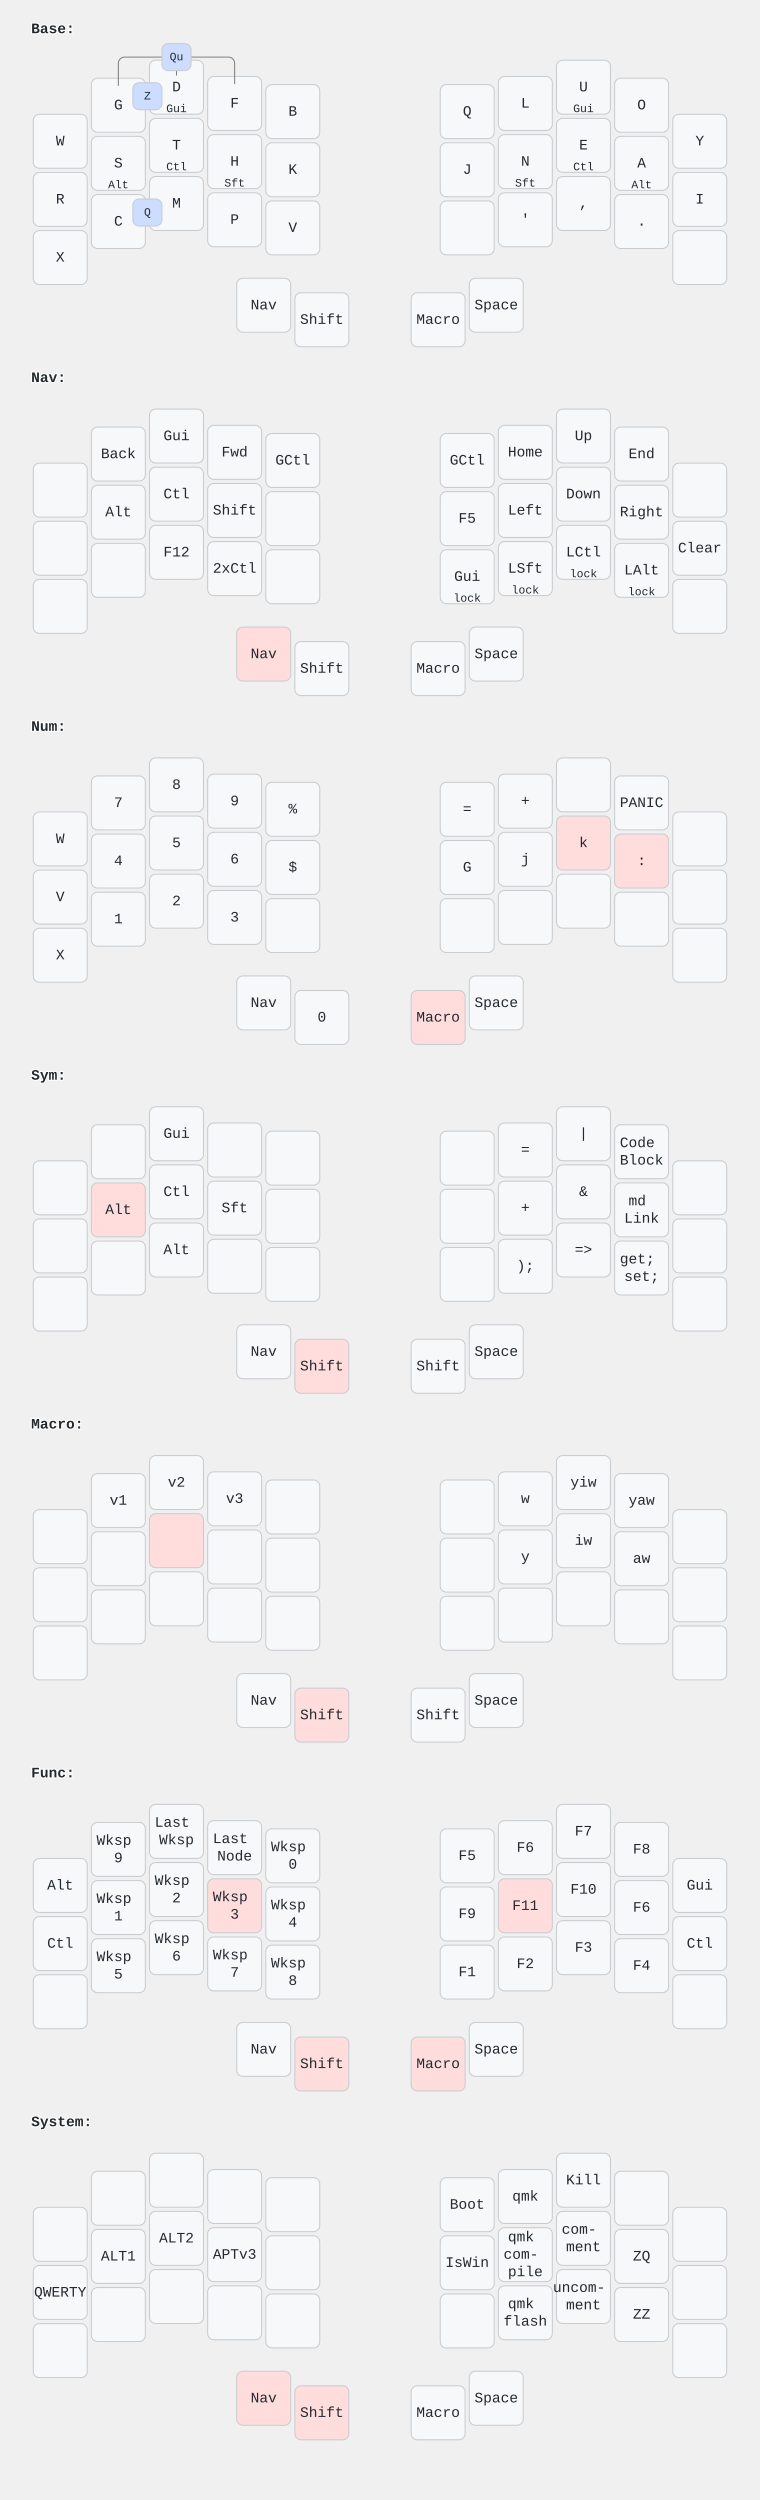
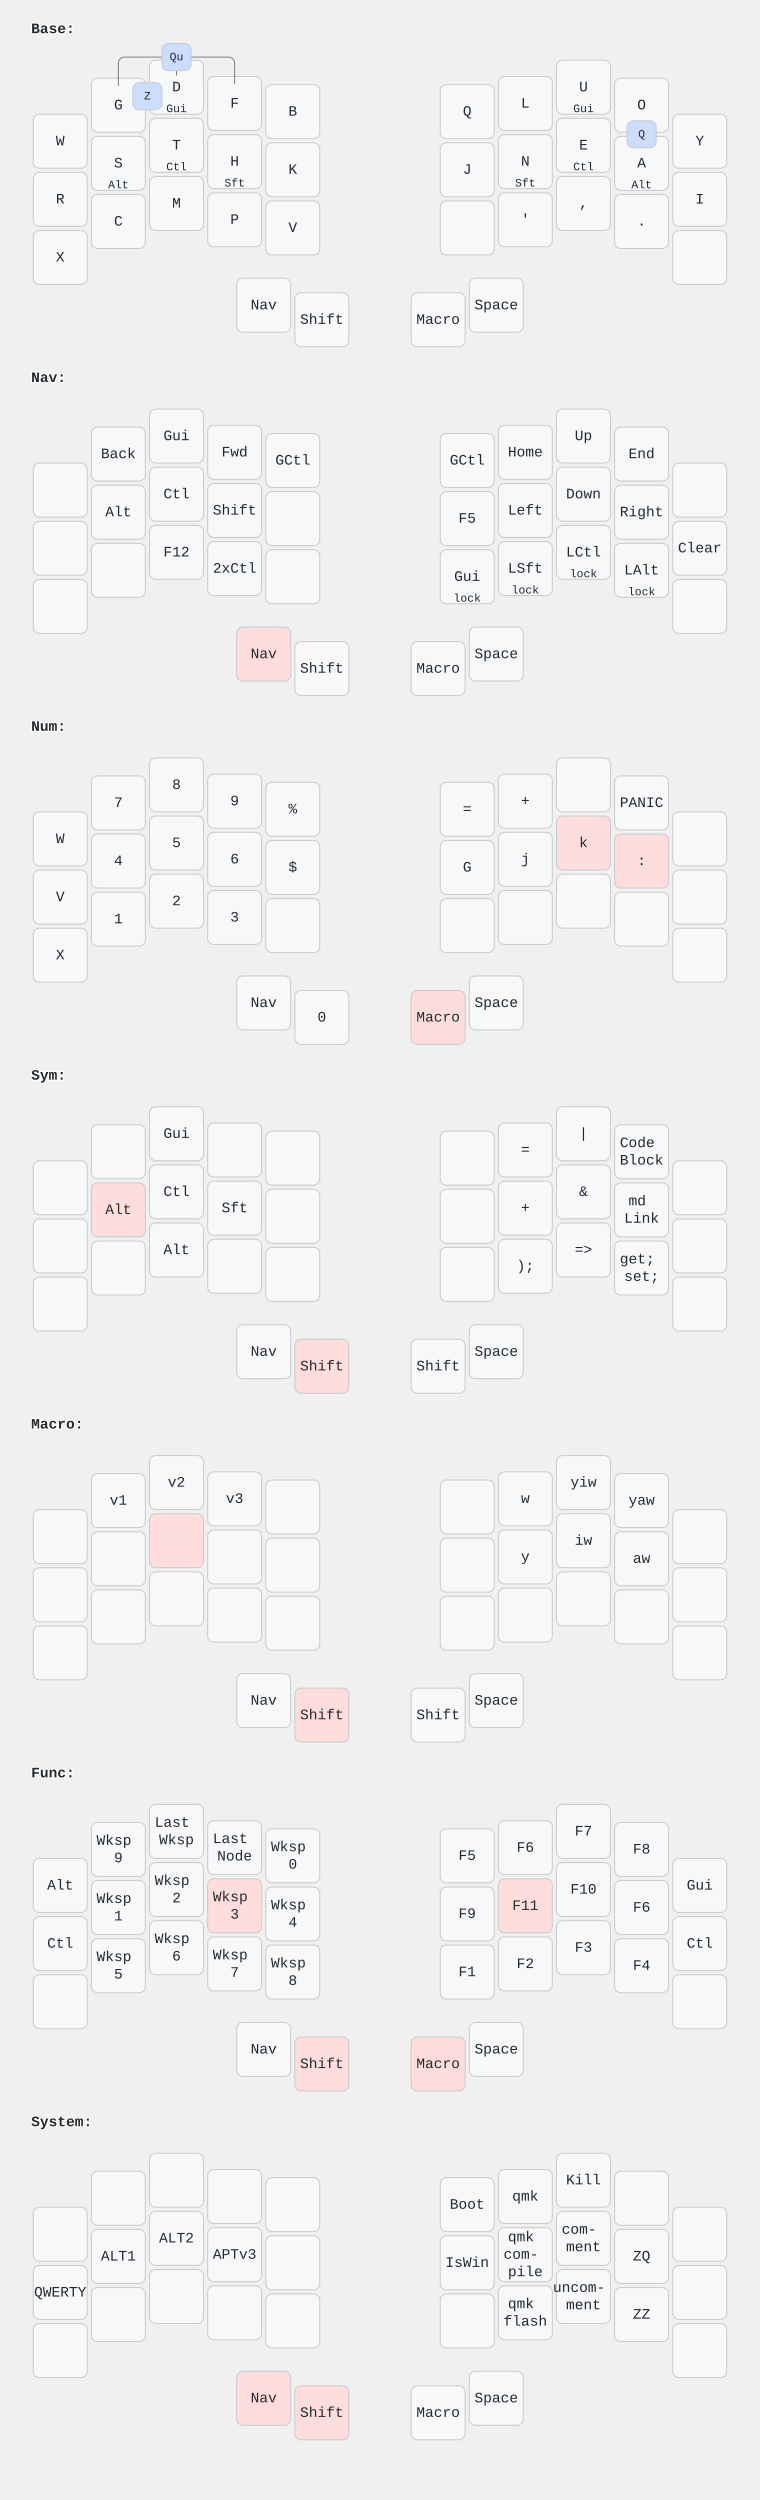
<svg xmlns="http://www.w3.org/2000/svg" width="732.0" height="2408.0" viewBox="0 0 732.0 2408.0">
  <style>/* font and background color specifications */
svg {
    font-family: SFMono-Regular,Consolas,Liberation Mono,Menlo,monospace;
    font-size: 14px;
    font-kerning: normal;
    text-rendering: optimizeLegibility;
    fill: #24292e;
}

/* default key styling */
rect {
    fill: #f6f8fa;
    stroke: #c9cccf;
    stroke-width: 1;
}

/* color accent for combo boxes */
rect.combo {
    fill: #cdf;
}

/* color accent for held keys */
rect.held, rect.combo.held {
    fill: #fdd;
}

/* color accent for ghost (optional) keys */
rect.ghost, rect.combo.ghost {
    fill: #ddd;
}

text {
    text-anchor: middle;
    dominant-baseline: middle;
}

/* styling for layer labels */
text.label {
    font-weight: bold;
    text-anchor: start;
    stroke: white;
    stroke-width: 2;
    paint-order: stroke;
}

/* styling for combo tap, and key hold/shifted label text */
text.combo, text.hold, text.shifted {
    font-size: 11px;
}

text.hold {
    text-anchor: middle;
    dominant-baseline: auto;
}

text.shifted {
    text-anchor: middle;
    dominant-baseline: hanging;
}

/* styling for hold/shifted label text in combo box */
text.combo.hold, text.combo.shifted {
    font-size: 8px;
}

/* styling for combo dendrons */
path {
    stroke-width: 1;
    stroke: gray;
    fill: none;
}
</style>
  <g class="layer-Base">
    <text x="30.0" y="28.0" class="label">Base:</text>
    <rect rx="6.0" ry="6.0" x="32.0" y="110.08" width="52.0" height="52.0" class="" />
    <text x="58.0" y="136.08" class="tap">W</text>
    <rect rx="6.0" ry="6.0" x="88.0" y="75.36" width="52.0" height="52.0" class="" />
    <text x="114.0" y="101.36" class="tap">G</text>
    <rect rx="6.0" ry="6.0" x="144.0" y="58.0" width="52.0" height="52.0" class="" />
    <text x="170.0" y="84.0" class="tap">D</text>
    <text x="170.0" y="108.0" class="hold">Gui</text>
    <rect rx="6.0" ry="6.0" x="200.0" y="73.68" width="52.0" height="52.0" class="" />
    <text x="226.0" y="99.68" class="tap">F</text>
    <rect rx="6.0" ry="6.0" x="256.0" y="81.52" width="52.0" height="52.0" class="" />
    <text x="282.0" y="107.52" class="tap">B</text>
    <rect rx="6.0" ry="6.0" x="424.0" y="81.52" width="52.0" height="52.0" class="" />
    <text x="450.0" y="107.52" class="tap">Q</text>
    <rect rx="6.0" ry="6.0" x="480.0" y="73.68" width="52.0" height="52.0" class="" />
    <text x="506.0" y="99.68" class="tap">L</text>
    <rect rx="6.0" ry="6.0" x="536.0" y="58.0" width="52.0" height="52.0" class="" />
    <text x="562.0" y="84.0" class="tap">U</text>
    <text x="562.0" y="108.0" class="hold">Gui</text>
    <rect rx="6.0" ry="6.0" x="592.0" y="75.36" width="52.0" height="52.0" class="" />
    <text x="618.0" y="101.36" class="tap">O</text>
    <rect rx="6.0" ry="6.0" x="648.0" y="110.08" width="52.0" height="52.0" class="" />
    <text x="674.0" y="136.08" class="tap">Y</text>
    <rect rx="6.0" ry="6.0" x="32.0" y="166.08" width="52.0" height="52.0" class="" />
    <text x="58.0" y="192.08" class="tap">R</text>
    <rect rx="6.0" ry="6.0" x="88.0" y="131.36" width="52.0" height="52.0" class="" />
    <text x="114.0" y="157.36" class="tap">S</text>
    <text x="114.0" y="181.36" class="hold">Alt</text>
    <rect rx="6.0" ry="6.0" x="144.0" y="114.0" width="52.0" height="52.0" class="" />
    <text x="170.0" y="140.0" class="tap">T</text>
    <text x="170.0" y="164.0" class="hold">Ctl</text>
    <rect rx="6.0" ry="6.0" x="200.0" y="129.68" width="52.0" height="52.0" class="" />
    <text x="226.0" y="155.68" class="tap">H</text>
    <text x="226.0" y="179.68" class="hold">Sft</text>
    <rect rx="6.0" ry="6.0" x="256.0" y="137.52" width="52.0" height="52.0" class="" />
    <text x="282.0" y="163.52" class="tap">K</text>
    <rect rx="6.0" ry="6.0" x="424.0" y="137.52" width="52.0" height="52.0" class="" />
    <text x="450.0" y="163.52" class="tap">J</text>
    <rect rx="6.0" ry="6.0" x="480.0" y="129.68" width="52.0" height="52.0" class="" />
    <text x="506.0" y="155.68" class="tap">N</text>
    <text x="506.0" y="179.68" class="hold">Sft</text>
    <rect rx="6.0" ry="6.0" x="536.0" y="114.0" width="52.0" height="52.0" class="" />
    <text x="562.0" y="140.0" class="tap">E</text>
    <text x="562.0" y="164.0" class="hold">Ctl</text>
    <rect rx="6.0" ry="6.0" x="592.0" y="131.36" width="52.0" height="52.0" class="" />
    <text x="618.0" y="157.36" class="tap">A</text>
    <text x="618.0" y="181.36" class="hold">Alt</text>
    <rect rx="6.0" ry="6.0" x="648.0" y="166.08" width="52.0" height="52.0" class="" />
    <text x="674.0" y="192.08" class="tap">I</text>
    <rect rx="6.0" ry="6.0" x="32.0" y="222.08" width="52.0" height="52.0" class="" />
    <text x="58.0" y="248.08" class="tap">X</text>
    <rect rx="6.0" ry="6.0" x="88.0" y="187.36" width="52.0" height="52.0" class="" />
    <text x="114.0" y="213.36" class="tap">C</text>
    <rect rx="6.0" ry="6.0" x="144.0" y="170.0" width="52.0" height="52.0" class="" />
    <text x="170.0" y="196.0" class="tap">M</text>
    <rect rx="6.0" ry="6.0" x="200.0" y="185.68" width="52.0" height="52.0" class="" />
    <text x="226.0" y="211.68" class="tap">P</text>
    <rect rx="6.0" ry="6.0" x="256.0" y="193.52" width="52.0" height="52.0" class="" />
    <text x="282.0" y="219.52" class="tap">V</text>
    <rect rx="6.0" ry="6.0" x="424.0" y="193.52" width="52.0" height="52.0" class="" />
    <rect rx="6.0" ry="6.0" x="480.0" y="185.68" width="52.0" height="52.0" class="" />
    <text x="506.0" y="211.68" class="tap">'</text>
    <rect rx="6.0" ry="6.0" x="536.0" y="170.0" width="52.0" height="52.0" class="" />
    <text x="562.0" y="196.0" class="tap">,</text>
    <rect rx="6.0" ry="6.0" x="592.0" y="187.36" width="52.0" height="52.0" class="" />
    <text x="618.0" y="213.36" class="tap">.</text>
    <rect rx="6.0" ry="6.0" x="648.0" y="222.08" width="52.0" height="52.0" class="" />
    <rect rx="6.0" ry="6.0" x="228.0" y="268.0" width="52.0" height="52.0" class="" />
    <text x="254.0" y="294.0" class="tap">Nav</text>
    <rect rx="6.0" ry="6.0" x="284.0" y="282.0" width="52.0" height="52.0" class="" />
    <text x="310.0" y="308.0" class="tap">Shift</text>
    <rect rx="6.0" ry="6.0" x="396.0" y="282.0" width="52.0" height="52.0" class="" />
    <text x="422.0" y="308.0" class="tap">Macro</text>
    <rect rx="6.0" ry="6.0" x="452.0" y="268.0" width="52.0" height="52.0" class="" />
    <text x="478.0" y="294.0" class="tap">Space</text>
    <rect rx="6.0" ry="6.0" x="128.0" y="79.68" width="28.0" height="26.0" class="combo" />
    <text x="142.0" y="92.68" class="combo">Z</text>
    <path d="M170.0,55.0 h-50.0 a6.0,6.0 0 0 0 -6.0,6.0 v21.693" />
    <path d="M170.0,55.0 h-6.0 a6.0,6.0 0 0 0 6.0,6.0 v11.8" />
    <path d="M170.0,55.0 h50.0 a6.0,6.0 0 0 1 6.0,6.0 v20.013" />
    <rect rx="6.0" ry="6.0" x="156.0" y="42.0" width="28.0" height="26.0" class="combo" />
    <text x="170.0" y="55.0" class="combo">Qu</text>
-     <rect rx="6.0" ry="6.0" x="128.0" y="191.68" width="28.0" height="26.0" class="combo" />
-     <text x="142.0" y="204.68" class="combo">Q</text>
+     <rect rx="6.0" ry="6.0" x="604.0" y="116.36" width="28.0" height="26.0" class="combo" />
+     <text x="618.0" y="129.36" class="combo">Q</text>
  </g>
  <g class="layer-Nav">
    <text x="30.0" y="364.0" class="label">Nav:</text>
    <rect rx="6.0" ry="6.0" x="32.0" y="446.08" width="52.0" height="52.0" class="" />
    <rect rx="6.0" ry="6.0" x="88.0" y="411.36" width="52.0" height="52.0" class="" />
    <text x="114.0" y="437.36" class="tap">Back</text>
    <rect rx="6.0" ry="6.0" x="144.0" y="394.0" width="52.0" height="52.0" class="" />
    <text x="170.0" y="420.0" class="tap">Gui</text>
    <rect rx="6.0" ry="6.0" x="200.0" y="409.68" width="52.0" height="52.0" class="" />
    <text x="226.0" y="435.68" class="tap">Fwd</text>
    <rect rx="6.0" ry="6.0" x="256.0" y="417.52" width="52.0" height="52.0" class="" />
    <text x="282.0" y="443.52" class="tap">GCtl</text>
    <rect rx="6.0" ry="6.0" x="424.0" y="417.52" width="52.0" height="52.0" class="" />
    <text x="450.0" y="443.52" class="tap">GCtl</text>
    <rect rx="6.0" ry="6.0" x="480.0" y="409.68" width="52.0" height="52.0" class="" />
    <text x="506.0" y="435.68" class="tap">Home</text>
    <rect rx="6.0" ry="6.0" x="536.0" y="394.0" width="52.0" height="52.0" class="" />
    <text x="562.0" y="420.0" class="tap">Up</text>
    <rect rx="6.0" ry="6.0" x="592.0" y="411.36" width="52.0" height="52.0" class="" />
    <text x="618.0" y="437.36" class="tap">End</text>
    <rect rx="6.0" ry="6.0" x="648.0" y="446.08" width="52.0" height="52.0" class="" />
    <rect rx="6.0" ry="6.0" x="32.0" y="502.08" width="52.0" height="52.0" class="" />
    <rect rx="6.0" ry="6.0" x="88.0" y="467.36" width="52.0" height="52.0" class="" />
    <text x="114.0" y="493.36" class="tap">Alt</text>
    <rect rx="6.0" ry="6.0" x="144.0" y="450.0" width="52.0" height="52.0" class="" />
    <text x="170.0" y="476.0" class="tap">Ctl</text>
    <rect rx="6.0" ry="6.0" x="200.0" y="465.68" width="52.0" height="52.0" class="" />
    <text x="226.0" y="491.68" class="tap">Shift</text>
    <rect rx="6.0" ry="6.0" x="256.0" y="473.52" width="52.0" height="52.0" class="" />
    <rect rx="6.0" ry="6.0" x="424.0" y="473.52" width="52.0" height="52.0" class="" />
    <text x="450.0" y="499.52" class="tap">F5</text>
    <rect rx="6.0" ry="6.0" x="480.0" y="465.68" width="52.0" height="52.0" class="" />
    <text x="506.0" y="491.68" class="tap">Left</text>
    <rect rx="6.0" ry="6.0" x="536.0" y="450.0" width="52.0" height="52.0" class="" />
    <text x="562.0" y="476.0" class="tap">Down</text>
    <rect rx="6.0" ry="6.0" x="592.0" y="467.36" width="52.0" height="52.0" class="" />
    <text x="618.0" y="493.36" class="tap">Right</text>
    <rect rx="6.0" ry="6.0" x="648.0" y="502.08" width="52.0" height="52.0" class="" />
    <text x="674.0" y="528.08" class="tap">Clear</text>
    <rect rx="6.0" ry="6.0" x="32.0" y="558.08" width="52.0" height="52.0" class="" />
    <rect rx="6.0" ry="6.0" x="88.0" y="523.36" width="52.0" height="52.0" class="" />
    <rect rx="6.0" ry="6.0" x="144.0" y="506.0" width="52.0" height="52.0" class="" />
    <text x="170.0" y="532.0" class="tap">F12</text>
    <rect rx="6.0" ry="6.0" x="200.0" y="521.68" width="52.0" height="52.0" class="" />
    <text x="226.0" y="547.68" class="tap">2xCtl</text>
    <rect rx="6.0" ry="6.0" x="256.0" y="529.52" width="52.0" height="52.0" class="" />
    <rect rx="6.0" ry="6.0" x="424.0" y="529.52" width="52.0" height="52.0" class="" />
    <text x="450.0" y="555.52" class="tap">Gui</text>
    <text x="450.0" y="579.52" class="hold">lock</text>
    <rect rx="6.0" ry="6.0" x="480.0" y="521.68" width="52.0" height="52.0" class="" />
    <text x="506.0" y="547.68" class="tap">LSft</text>
    <text x="506.0" y="571.68" class="hold">lock</text>
    <rect rx="6.0" ry="6.0" x="536.0" y="506.0" width="52.0" height="52.0" class="" />
    <text x="562.0" y="532.0" class="tap">LCtl</text>
    <text x="562.0" y="556.0" class="hold">lock</text>
    <rect rx="6.0" ry="6.0" x="592.0" y="523.36" width="52.0" height="52.0" class="" />
    <text x="618.0" y="549.36" class="tap">LAlt</text>
    <text x="618.0" y="573.36" class="hold">lock</text>
    <rect rx="6.0" ry="6.0" x="648.0" y="558.08" width="52.0" height="52.0" class="" />
    <rect rx="6.0" ry="6.0" x="228.0" y="604.0" width="52.0" height="52.0" class="held" />
    <text x="254.0" y="630.0" class="held tap">Nav</text>
    <rect rx="6.0" ry="6.0" x="284.0" y="618.0" width="52.0" height="52.0" class="" />
    <text x="310.0" y="644.0" class="tap">Shift</text>
    <rect rx="6.0" ry="6.0" x="396.0" y="618.0" width="52.0" height="52.0" class="" />
    <text x="422.0" y="644.0" class="tap">Macro</text>
    <rect rx="6.0" ry="6.0" x="452.0" y="604.0" width="52.0" height="52.0" class="" />
    <text x="478.0" y="630.0" class="tap">Space</text>
  </g>
  <g class="layer-Num">
    <text x="30.0" y="700.0" class="label">Num:</text>
    <rect rx="6.0" ry="6.0" x="32.0" y="782.08" width="52.0" height="52.0" class="" />
    <text x="58.0" y="808.08" class="tap">W</text>
    <rect rx="6.0" ry="6.0" x="88.0" y="747.36" width="52.0" height="52.0" class="" />
    <text x="114.0" y="773.36" class="tap">7</text>
    <rect rx="6.0" ry="6.0" x="144.0" y="730.0" width="52.0" height="52.0" class="" />
    <text x="170.0" y="756.0" class="tap">8</text>
    <rect rx="6.0" ry="6.0" x="200.0" y="745.68" width="52.0" height="52.0" class="" />
    <text x="226.0" y="771.68" class="tap">9</text>
    <rect rx="6.0" ry="6.0" x="256.0" y="753.52" width="52.0" height="52.0" class="" />
    <text x="282.0" y="779.52" class="tap">%</text>
    <rect rx="6.0" ry="6.0" x="424.0" y="753.52" width="52.0" height="52.0" class="" />
    <text x="450.0" y="779.52" class="tap">=</text>
    <rect rx="6.0" ry="6.0" x="480.0" y="745.68" width="52.0" height="52.0" class="" />
    <text x="506.0" y="771.68" class="tap">+</text>
    <rect rx="6.0" ry="6.0" x="536.0" y="730.0" width="52.0" height="52.0" class="" />
    <rect rx="6.0" ry="6.0" x="592.0" y="747.36" width="52.0" height="52.0" class="" />
    <text x="618.0" y="773.36" class="tap">PANIC</text>
    <rect rx="6.0" ry="6.0" x="648.0" y="782.08" width="52.0" height="52.0" class="" />
    <rect rx="6.0" ry="6.0" x="32.0" y="838.08" width="52.0" height="52.0" class="" />
    <text x="58.0" y="864.08" class="tap">V</text>
    <rect rx="6.0" ry="6.0" x="88.0" y="803.36" width="52.0" height="52.0" class="" />
    <text x="114.0" y="829.36" class="tap">4</text>
    <rect rx="6.0" ry="6.0" x="144.0" y="786.0" width="52.0" height="52.0" class="" />
    <text x="170.0" y="812.0" class="tap">5</text>
    <rect rx="6.0" ry="6.0" x="200.0" y="801.68" width="52.0" height="52.0" class="" />
    <text x="226.0" y="827.68" class="tap">6</text>
    <rect rx="6.0" ry="6.0" x="256.0" y="809.52" width="52.0" height="52.0" class="" />
    <text x="282.0" y="835.52" class="tap">$</text>
    <rect rx="6.0" ry="6.0" x="424.0" y="809.52" width="52.0" height="52.0" class="" />
    <text x="450.0" y="835.52" class="tap">G</text>
    <rect rx="6.0" ry="6.0" x="480.0" y="801.68" width="52.0" height="52.0" class="" />
    <text x="506.0" y="827.68" class="tap">j</text>
    <rect rx="6.0" ry="6.0" x="536.0" y="786.0" width="52.0" height="52.0" class="held" />
    <text x="562.0" y="812.0" class="held tap">k</text>
    <rect rx="6.0" ry="6.0" x="592.0" y="803.36" width="52.0" height="52.0" class="held" />
    <text x="618.0" y="829.36" class="held tap">:</text>
    <rect rx="6.0" ry="6.0" x="648.0" y="838.08" width="52.0" height="52.0" class="" />
    <rect rx="6.0" ry="6.0" x="32.0" y="894.08" width="52.0" height="52.0" class="" />
    <text x="58.0" y="920.08" class="tap">X</text>
    <rect rx="6.0" ry="6.0" x="88.0" y="859.36" width="52.0" height="52.0" class="" />
    <text x="114.0" y="885.36" class="tap">1</text>
    <rect rx="6.0" ry="6.0" x="144.0" y="842.0" width="52.0" height="52.0" class="" />
    <text x="170.0" y="868.0" class="tap">2</text>
    <rect rx="6.0" ry="6.0" x="200.0" y="857.68" width="52.0" height="52.0" class="" />
    <text x="226.0" y="883.68" class="tap">3</text>
    <rect rx="6.0" ry="6.0" x="256.0" y="865.52" width="52.0" height="52.0" class="" />
    <rect rx="6.0" ry="6.0" x="424.0" y="865.52" width="52.0" height="52.0" class="" />
    <rect rx="6.0" ry="6.0" x="480.0" y="857.68" width="52.0" height="52.0" class="" />
    <rect rx="6.0" ry="6.0" x="536.0" y="842.0" width="52.0" height="52.0" class="" />
    <rect rx="6.0" ry="6.0" x="592.0" y="859.36" width="52.0" height="52.0" class="" />
    <rect rx="6.0" ry="6.0" x="648.0" y="894.08" width="52.0" height="52.0" class="" />
    <rect rx="6.0" ry="6.0" x="228.0" y="940.0" width="52.0" height="52.0" class="" />
    <text x="254.0" y="966.0" class="tap">Nav</text>
    <rect rx="6.0" ry="6.0" x="284.0" y="954.0" width="52.0" height="52.0" class="" />
    <text x="310.0" y="980.0" class="tap">0</text>
    <rect rx="6.0" ry="6.0" x="396.0" y="954.0" width="52.0" height="52.0" class="held" />
    <text x="422.0" y="980.0" class="held tap">Macro</text>
    <rect rx="6.0" ry="6.0" x="452.0" y="940.0" width="52.0" height="52.0" class="" />
    <text x="478.0" y="966.0" class="tap">Space</text>
  </g>
  <g class="layer-Sym">
    <text x="30.0" y="1036.0" class="label">Sym:</text>
    <rect rx="6.0" ry="6.0" x="32.0" y="1118.08" width="52.0" height="52.0" class="" />
    <rect rx="6.0" ry="6.0" x="88.0" y="1083.36" width="52.0" height="52.0" class="" />
    <rect rx="6.0" ry="6.0" x="144.0" y="1066.0" width="52.0" height="52.0" class="" />
    <text x="170.0" y="1092.0" class="tap">Gui</text>
    <rect rx="6.0" ry="6.0" x="200.0" y="1081.68" width="52.0" height="52.0" class="" />
    <rect rx="6.0" ry="6.0" x="256.0" y="1089.52" width="52.0" height="52.0" class="" />
    <rect rx="6.0" ry="6.0" x="424.0" y="1089.52" width="52.0" height="52.0" class="" />
    <rect rx="6.0" ry="6.0" x="480.0" y="1081.68" width="52.0" height="52.0" class="" />
    <text x="506.0" y="1107.68" class="tap">=</text>
    <rect rx="6.0" ry="6.0" x="536.0" y="1066.0" width="52.0" height="52.0" class="" />
    <text x="562.0" y="1092.0" class="tap">|</text>
    <rect rx="6.0" ry="6.0" x="592.0" y="1083.36" width="52.0" height="52.0" class="" />
    <text x="618.0" y="1109.36" class="tap">
      <tspan x="618.0" dy="-0.6em">Code</tspan>
      <tspan x="618.0" dy="1.2em">Block</tspan>
    </text>
    <rect rx="6.0" ry="6.0" x="648.0" y="1118.08" width="52.0" height="52.0" class="" />
    <rect rx="6.0" ry="6.0" x="32.0" y="1174.08" width="52.0" height="52.0" class="" />
    <rect rx="6.0" ry="6.0" x="88.0" y="1139.36" width="52.0" height="52.0" class="held" />
    <text x="114.0" y="1165.36" class="held tap">Alt</text>
    <rect rx="6.0" ry="6.0" x="144.0" y="1122.0" width="52.0" height="52.0" class="" />
    <text x="170.0" y="1148.0" class="tap">Ctl</text>
    <rect rx="6.0" ry="6.0" x="200.0" y="1137.68" width="52.0" height="52.0" class="" />
    <text x="226.0" y="1163.68" class="tap">Sft</text>
    <rect rx="6.0" ry="6.0" x="256.0" y="1145.52" width="52.0" height="52.0" class="" />
    <rect rx="6.0" ry="6.0" x="424.0" y="1145.52" width="52.0" height="52.0" class="" />
    <rect rx="6.0" ry="6.0" x="480.0" y="1137.68" width="52.0" height="52.0" class="" />
    <text x="506.0" y="1163.68" class="tap">+</text>
    <rect rx="6.0" ry="6.0" x="536.0" y="1122.0" width="52.0" height="52.0" class="" />
    <text x="562.0" y="1148.0" class="tap">&amp;</text>
    <rect rx="6.0" ry="6.0" x="592.0" y="1139.36" width="52.0" height="52.0" class="" />
    <text x="618.0" y="1165.36" class="tap">
      <tspan x="618.0" dy="-0.6em">md</tspan>
      <tspan x="618.0" dy="1.2em">Link</tspan>
    </text>
    <rect rx="6.0" ry="6.0" x="648.0" y="1174.08" width="52.0" height="52.0" class="" />
    <rect rx="6.0" ry="6.0" x="32.0" y="1230.08" width="52.0" height="52.0" class="" />
    <rect rx="6.0" ry="6.0" x="88.0" y="1195.36" width="52.0" height="52.0" class="" />
    <rect rx="6.0" ry="6.0" x="144.0" y="1178.0" width="52.0" height="52.0" class="" />
    <text x="170.0" y="1204.0" class="tap">Alt</text>
    <rect rx="6.0" ry="6.0" x="200.0" y="1193.68" width="52.0" height="52.0" class="" />
    <rect rx="6.0" ry="6.0" x="256.0" y="1201.52" width="52.0" height="52.0" class="" />
    <rect rx="6.0" ry="6.0" x="424.0" y="1201.52" width="52.0" height="52.0" class="" />
    <rect rx="6.0" ry="6.0" x="480.0" y="1193.68" width="52.0" height="52.0" class="" />
    <text x="506.0" y="1219.68" class="tap">);</text>
    <rect rx="6.0" ry="6.0" x="536.0" y="1178.0" width="52.0" height="52.0" class="" />
    <text x="562.0" y="1204.0" class="tap">=&gt;</text>
    <rect rx="6.0" ry="6.0" x="592.0" y="1195.36" width="52.0" height="52.0" class="" />
    <text x="618.0" y="1221.36" class="tap">
      <tspan x="618.0" dy="-0.6em">get;</tspan>
      <tspan x="618.0" dy="1.2em">set;</tspan>
    </text>
    <rect rx="6.0" ry="6.0" x="648.0" y="1230.08" width="52.0" height="52.0" class="" />
    <rect rx="6.0" ry="6.0" x="228.0" y="1276.0" width="52.0" height="52.0" class="" />
    <text x="254.0" y="1302.0" class="tap">Nav</text>
    <rect rx="6.0" ry="6.0" x="284.0" y="1290.0" width="52.0" height="52.0" class="held" />
    <text x="310.0" y="1316.0" class="held tap">Shift</text>
    <rect rx="6.0" ry="6.0" x="396.0" y="1290.0" width="52.0" height="52.0" class="" />
    <text x="422.0" y="1316.0" class="tap">Shift</text>
    <rect rx="6.0" ry="6.0" x="452.0" y="1276.0" width="52.0" height="52.0" class="" />
    <text x="478.0" y="1302.0" class="tap">Space</text>
  </g>
  <g class="layer-Macro">
    <text x="30.0" y="1372.0" class="label">Macro:</text>
    <rect rx="6.0" ry="6.0" x="32.0" y="1454.08" width="52.0" height="52.0" class="" />
    <rect rx="6.0" ry="6.0" x="88.0" y="1419.36" width="52.0" height="52.0" class="" />
    <text x="114.0" y="1445.36" class="tap">v1</text>
    <rect rx="6.0" ry="6.0" x="144.0" y="1402.0" width="52.0" height="52.0" class="" />
    <text x="170.0" y="1428.0" class="tap">v2</text>
    <rect rx="6.0" ry="6.0" x="200.0" y="1417.68" width="52.0" height="52.0" class="" />
    <text x="226.0" y="1443.68" class="tap">v3</text>
    <rect rx="6.0" ry="6.0" x="256.0" y="1425.52" width="52.0" height="52.0" class="" />
    <rect rx="6.0" ry="6.0" x="424.0" y="1425.52" width="52.0" height="52.0" class="" />
    <rect rx="6.0" ry="6.0" x="480.0" y="1417.68" width="52.0" height="52.0" class="" />
    <text x="506.0" y="1443.68" class="tap">w</text>
    <rect rx="6.0" ry="6.0" x="536.0" y="1402.0" width="52.0" height="52.0" class="" />
    <text x="562.0" y="1428.0" class="tap">yiw</text>
    <rect rx="6.0" ry="6.0" x="592.0" y="1419.36" width="52.0" height="52.0" class="" />
    <text x="618.0" y="1445.36" class="tap">yaw</text>
    <rect rx="6.0" ry="6.0" x="648.0" y="1454.08" width="52.0" height="52.0" class="" />
    <rect rx="6.0" ry="6.0" x="32.0" y="1510.08" width="52.0" height="52.0" class="" />
    <rect rx="6.0" ry="6.0" x="88.0" y="1475.36" width="52.0" height="52.0" class="" />
    <rect rx="6.0" ry="6.0" x="144.0" y="1458.0" width="52.0" height="52.0" class="held" />
    <rect rx="6.0" ry="6.0" x="200.0" y="1473.68" width="52.0" height="52.0" class="" />
    <rect rx="6.0" ry="6.0" x="256.0" y="1481.52" width="52.0" height="52.0" class="" />
    <rect rx="6.0" ry="6.0" x="424.0" y="1481.52" width="52.0" height="52.0" class="" />
    <rect rx="6.0" ry="6.0" x="480.0" y="1473.68" width="52.0" height="52.0" class="" />
    <text x="506.0" y="1499.68" class="tap">y</text>
    <rect rx="6.0" ry="6.0" x="536.0" y="1458.0" width="52.0" height="52.0" class="" />
    <text x="562.0" y="1484.0" class="tap">iw</text>
    <rect rx="6.0" ry="6.0" x="592.0" y="1475.36" width="52.0" height="52.0" class="" />
    <text x="618.0" y="1501.36" class="tap">aw</text>
    <rect rx="6.0" ry="6.0" x="648.0" y="1510.08" width="52.0" height="52.0" class="" />
    <rect rx="6.0" ry="6.0" x="32.0" y="1566.08" width="52.0" height="52.0" class="" />
    <rect rx="6.0" ry="6.0" x="88.0" y="1531.36" width="52.0" height="52.0" class="" />
    <rect rx="6.0" ry="6.0" x="144.0" y="1514.0" width="52.0" height="52.0" class="" />
    <rect rx="6.0" ry="6.0" x="200.0" y="1529.68" width="52.0" height="52.0" class="" />
    <rect rx="6.0" ry="6.0" x="256.0" y="1537.52" width="52.0" height="52.0" class="" />
    <rect rx="6.0" ry="6.0" x="424.0" y="1537.52" width="52.0" height="52.0" class="" />
    <rect rx="6.0" ry="6.0" x="480.0" y="1529.68" width="52.0" height="52.0" class="" />
    <rect rx="6.0" ry="6.0" x="536.0" y="1514.0" width="52.0" height="52.0" class="" />
    <rect rx="6.0" ry="6.0" x="592.0" y="1531.36" width="52.0" height="52.0" class="" />
    <rect rx="6.0" ry="6.0" x="648.0" y="1566.08" width="52.0" height="52.0" class="" />
    <rect rx="6.0" ry="6.0" x="228.0" y="1612.0" width="52.0" height="52.0" class="" />
    <text x="254.0" y="1638.0" class="tap">Nav</text>
    <rect rx="6.0" ry="6.0" x="284.0" y="1626.0" width="52.0" height="52.0" class="held" />
    <text x="310.0" y="1652.0" class="held tap">Shift</text>
    <rect rx="6.0" ry="6.0" x="396.0" y="1626.0" width="52.0" height="52.0" class="" />
    <text x="422.0" y="1652.0" class="tap">Shift</text>
    <rect rx="6.0" ry="6.0" x="452.0" y="1612.0" width="52.0" height="52.0" class="" />
    <text x="478.0" y="1638.0" class="tap">Space</text>
  </g>
  <g class="layer-Func">
    <text x="30.0" y="1708.0" class="label">Func:</text>
    <rect rx="6.0" ry="6.0" x="32.0" y="1790.08" width="52.0" height="52.0" class="" />
    <text x="58.0" y="1816.08" class="tap">Alt</text>
    <rect rx="6.0" ry="6.0" x="88.0" y="1755.36" width="52.0" height="52.0" class="" />
    <text x="114.0" y="1781.36" class="tap">
      <tspan x="114.0" dy="-0.6em">Wksp</tspan>
      <tspan x="114.0" dy="1.2em">9</tspan>
    </text>
    <rect rx="6.0" ry="6.0" x="144.0" y="1738.0" width="52.0" height="52.0" class="" />
    <text x="170.0" y="1764.0" class="tap">
      <tspan x="170.0" dy="-0.6em">Last</tspan>
      <tspan x="170.0" dy="1.2em">Wksp</tspan>
    </text>
    <rect rx="6.0" ry="6.0" x="200.0" y="1753.68" width="52.0" height="52.0" class="" />
    <text x="226.0" y="1779.68" class="tap">
      <tspan x="226.0" dy="-0.6em">Last</tspan>
      <tspan x="226.0" dy="1.2em">Node</tspan>
    </text>
    <rect rx="6.0" ry="6.0" x="256.0" y="1761.52" width="52.0" height="52.0" class="" />
    <text x="282.0" y="1787.52" class="tap">
      <tspan x="282.0" dy="-0.6em">Wksp</tspan>
      <tspan x="282.0" dy="1.2em">0</tspan>
    </text>
    <rect rx="6.0" ry="6.0" x="424.0" y="1761.52" width="52.0" height="52.0" class="" />
    <text x="450.0" y="1787.52" class="tap">F5</text>
    <rect rx="6.0" ry="6.0" x="480.0" y="1753.68" width="52.0" height="52.0" class="" />
    <text x="506.0" y="1779.68" class="tap">F6</text>
    <rect rx="6.0" ry="6.0" x="536.0" y="1738.0" width="52.0" height="52.0" class="" />
    <text x="562.0" y="1764.0" class="tap">F7</text>
    <rect rx="6.0" ry="6.0" x="592.0" y="1755.36" width="52.0" height="52.0" class="" />
    <text x="618.0" y="1781.36" class="tap">F8</text>
    <rect rx="6.0" ry="6.0" x="648.0" y="1790.08" width="52.0" height="52.0" class="" />
    <text x="674.0" y="1816.08" class="tap">Gui</text>
    <rect rx="6.0" ry="6.0" x="32.0" y="1846.08" width="52.0" height="52.0" class="" />
    <text x="58.0" y="1872.08" class="tap">Ctl</text>
    <rect rx="6.0" ry="6.0" x="88.0" y="1811.36" width="52.0" height="52.0" class="" />
    <text x="114.0" y="1837.36" class="tap">
      <tspan x="114.0" dy="-0.6em">Wksp</tspan>
      <tspan x="114.0" dy="1.2em">1</tspan>
    </text>
    <rect rx="6.0" ry="6.0" x="144.0" y="1794.0" width="52.0" height="52.0" class="" />
    <text x="170.0" y="1820.0" class="tap">
      <tspan x="170.0" dy="-0.6em">Wksp</tspan>
      <tspan x="170.0" dy="1.2em">2</tspan>
    </text>
    <rect rx="6.0" ry="6.0" x="200.0" y="1809.68" width="52.0" height="52.0" class="held" />
    <text x="226.0" y="1835.68" class="held tap">
      <tspan x="226.0" dy="-0.6em">Wksp</tspan>
      <tspan x="226.0" dy="1.2em">3</tspan>
    </text>
    <rect rx="6.0" ry="6.0" x="256.0" y="1817.52" width="52.0" height="52.0" class="" />
    <text x="282.0" y="1843.52" class="tap">
      <tspan x="282.0" dy="-0.6em">Wksp</tspan>
      <tspan x="282.0" dy="1.2em">4</tspan>
    </text>
    <rect rx="6.0" ry="6.0" x="424.0" y="1817.52" width="52.0" height="52.0" class="" />
    <text x="450.0" y="1843.52" class="tap">F9</text>
    <rect rx="6.0" ry="6.0" x="480.0" y="1809.68" width="52.0" height="52.0" class="held" />
    <text x="506.0" y="1835.68" class="held tap">F11</text>
    <rect rx="6.0" ry="6.0" x="536.0" y="1794.0" width="52.0" height="52.0" class="" />
    <text x="562.0" y="1820.0" class="tap">F10</text>
    <rect rx="6.0" ry="6.0" x="592.0" y="1811.36" width="52.0" height="52.0" class="" />
    <text x="618.0" y="1837.36" class="tap">F6</text>
    <rect rx="6.0" ry="6.0" x="648.0" y="1846.08" width="52.0" height="52.0" class="" />
    <text x="674.0" y="1872.08" class="tap">Ctl</text>
    <rect rx="6.0" ry="6.0" x="32.0" y="1902.08" width="52.0" height="52.0" class="" />
    <rect rx="6.0" ry="6.0" x="88.0" y="1867.36" width="52.0" height="52.0" class="" />
    <text x="114.0" y="1893.36" class="tap">
      <tspan x="114.0" dy="-0.6em">Wksp</tspan>
      <tspan x="114.0" dy="1.2em">5</tspan>
    </text>
    <rect rx="6.0" ry="6.0" x="144.0" y="1850.0" width="52.0" height="52.0" class="" />
    <text x="170.0" y="1876.0" class="tap">
      <tspan x="170.0" dy="-0.6em">Wksp</tspan>
      <tspan x="170.0" dy="1.2em">6</tspan>
    </text>
    <rect rx="6.0" ry="6.0" x="200.0" y="1865.68" width="52.0" height="52.0" class="" />
    <text x="226.0" y="1891.68" class="tap">
      <tspan x="226.0" dy="-0.6em">Wksp</tspan>
      <tspan x="226.0" dy="1.2em">7</tspan>
    </text>
    <rect rx="6.0" ry="6.0" x="256.0" y="1873.52" width="52.0" height="52.0" class="" />
    <text x="282.0" y="1899.52" class="tap">
      <tspan x="282.0" dy="-0.6em">Wksp</tspan>
      <tspan x="282.0" dy="1.2em">8</tspan>
    </text>
    <rect rx="6.0" ry="6.0" x="424.0" y="1873.52" width="52.0" height="52.0" class="" />
    <text x="450.0" y="1899.52" class="tap">F1</text>
    <rect rx="6.0" ry="6.0" x="480.0" y="1865.68" width="52.0" height="52.0" class="" />
    <text x="506.0" y="1891.68" class="tap">F2</text>
    <rect rx="6.0" ry="6.0" x="536.0" y="1850.0" width="52.0" height="52.0" class="" />
    <text x="562.0" y="1876.0" class="tap">F3</text>
    <rect rx="6.0" ry="6.0" x="592.0" y="1867.36" width="52.0" height="52.0" class="" />
    <text x="618.0" y="1893.36" class="tap">F4</text>
    <rect rx="6.0" ry="6.0" x="648.0" y="1902.08" width="52.0" height="52.0" class="" />
    <rect rx="6.0" ry="6.0" x="228.0" y="1948.0" width="52.0" height="52.0" class="" />
    <text x="254.0" y="1974.0" class="tap">Nav</text>
    <rect rx="6.0" ry="6.0" x="284.0" y="1962.0" width="52.0" height="52.0" class="held" />
    <text x="310.0" y="1988.0" class="held tap">Shift</text>
    <rect rx="6.0" ry="6.0" x="396.0" y="1962.0" width="52.0" height="52.0" class="held" />
    <text x="422.0" y="1988.0" class="held tap">Macro</text>
    <rect rx="6.0" ry="6.0" x="452.0" y="1948.0" width="52.0" height="52.0" class="" />
    <text x="478.0" y="1974.0" class="tap">Space</text>
  </g>
  <g class="layer-System">
    <text x="30.0" y="2044.0" class="label">System:</text>
    <rect rx="6.0" ry="6.0" x="32.0" y="2126.08" width="52.0" height="52.0" class="" />
    <rect rx="6.0" ry="6.0" x="88.0" y="2091.36" width="52.0" height="52.0" class="" />
    <rect rx="6.0" ry="6.0" x="144.0" y="2074.0" width="52.0" height="52.0" class="" />
    <rect rx="6.0" ry="6.0" x="200.0" y="2089.68" width="52.0" height="52.0" class="" />
    <rect rx="6.0" ry="6.0" x="256.0" y="2097.52" width="52.0" height="52.0" class="" />
    <rect rx="6.0" ry="6.0" x="424.0" y="2097.52" width="52.0" height="52.0" class="" />
    <text x="450.0" y="2123.52" class="tap">Boot</text>
    <rect rx="6.0" ry="6.0" x="480.0" y="2089.68" width="52.0" height="52.0" class="" />
    <text x="506.0" y="2115.68" class="tap">qmk</text>
    <rect rx="6.0" ry="6.0" x="536.0" y="2074.0" width="52.0" height="52.0" class="" />
    <text x="562.0" y="2100.0" class="tap">Kill</text>
    <rect rx="6.0" ry="6.0" x="592.0" y="2091.36" width="52.0" height="52.0" class="" />
    <rect rx="6.0" ry="6.0" x="648.0" y="2126.08" width="52.0" height="52.0" class="" />
    <rect rx="6.0" ry="6.0" x="32.0" y="2182.08" width="52.0" height="52.0" class="" />
    <text x="58.0" y="2208.08" class="tap">QWERTY</text>
    <rect rx="6.0" ry="6.0" x="88.0" y="2147.36" width="52.0" height="52.0" class="" />
    <text x="114.0" y="2173.36" class="tap">ALT1</text>
    <rect rx="6.0" ry="6.0" x="144.0" y="2130.0" width="52.0" height="52.0" class="" />
    <text x="170.0" y="2156.0" class="tap">ALT2</text>
    <rect rx="6.0" ry="6.0" x="200.0" y="2145.68" width="52.0" height="52.0" class="" />
    <text x="226.0" y="2171.68" class="tap">APTv3</text>
    <rect rx="6.0" ry="6.0" x="256.0" y="2153.52" width="52.0" height="52.0" class="" />
    <rect rx="6.0" ry="6.0" x="424.0" y="2153.52" width="52.0" height="52.0" class="" />
    <text x="450.0" y="2179.52" class="tap">IsWin</text>
    <rect rx="6.0" ry="6.0" x="480.0" y="2145.68" width="52.0" height="52.0" class="" />
    <text x="506.0" y="2171.68" class="tap">
      <tspan x="506.0" dy="-1.2em">qmk</tspan>
      <tspan x="506.0" dy="1.2em">com-</tspan>
      <tspan x="506.0" dy="1.2em">pile</tspan>
    </text>
    <rect rx="6.0" ry="6.0" x="536.0" y="2130.0" width="52.0" height="52.0" class="" />
    <text x="562.0" y="2156.0" class="tap">
      <tspan x="562.0" dy="-0.6em">com-</tspan>
      <tspan x="562.0" dy="1.2em">ment</tspan>
    </text>
    <rect rx="6.0" ry="6.0" x="592.0" y="2147.36" width="52.0" height="52.0" class="" />
    <text x="618.0" y="2173.36" class="tap">ZQ</text>
    <rect rx="6.0" ry="6.0" x="648.0" y="2182.08" width="52.0" height="52.0" class="" />
    <rect rx="6.0" ry="6.0" x="32.0" y="2238.08" width="52.0" height="52.0" class="" />
    <rect rx="6.0" ry="6.0" x="88.0" y="2203.36" width="52.0" height="52.0" class="" />
    <rect rx="6.0" ry="6.0" x="144.0" y="2186.0" width="52.0" height="52.0" class="" />
    <rect rx="6.0" ry="6.0" x="200.0" y="2201.68" width="52.0" height="52.0" class="" />
    <rect rx="6.0" ry="6.0" x="256.0" y="2209.52" width="52.0" height="52.0" class="" />
    <rect rx="6.0" ry="6.0" x="424.0" y="2209.52" width="52.0" height="52.0" class="" />
    <rect rx="6.0" ry="6.0" x="480.0" y="2201.68" width="52.0" height="52.0" class="" />
    <text x="506.0" y="2227.68" class="tap">
      <tspan x="506.0" dy="-0.6em">qmk</tspan>
      <tspan x="506.0" dy="1.2em">flash</tspan>
    </text>
    <rect rx="6.0" ry="6.0" x="536.0" y="2186.0" width="52.0" height="52.0" class="" />
    <text x="562.0" y="2212.0" class="tap">
      <tspan x="562.0" dy="-0.6em">uncom-</tspan>
      <tspan x="562.0" dy="1.2em">ment</tspan>
    </text>
    <rect rx="6.0" ry="6.0" x="592.0" y="2203.36" width="52.0" height="52.0" class="" />
    <text x="618.0" y="2229.36" class="tap">ZZ</text>
    <rect rx="6.0" ry="6.0" x="648.0" y="2238.08" width="52.0" height="52.0" class="" />
    <rect rx="6.0" ry="6.0" x="228.0" y="2284.0" width="52.0" height="52.0" class="held" />
    <text x="254.0" y="2310.0" class="held tap">Nav</text>
    <rect rx="6.0" ry="6.0" x="284.0" y="2298.0" width="52.0" height="52.0" class="held" />
    <text x="310.0" y="2324.0" class="held tap">Shift</text>
    <rect rx="6.0" ry="6.0" x="396.0" y="2298.0" width="52.0" height="52.0" class="" />
    <text x="422.0" y="2324.0" class="tap">Macro</text>
    <rect rx="6.0" ry="6.0" x="452.0" y="2284.0" width="52.0" height="52.0" class="" />
    <text x="478.0" y="2310.0" class="tap">Space</text>
  </g>
</svg>
